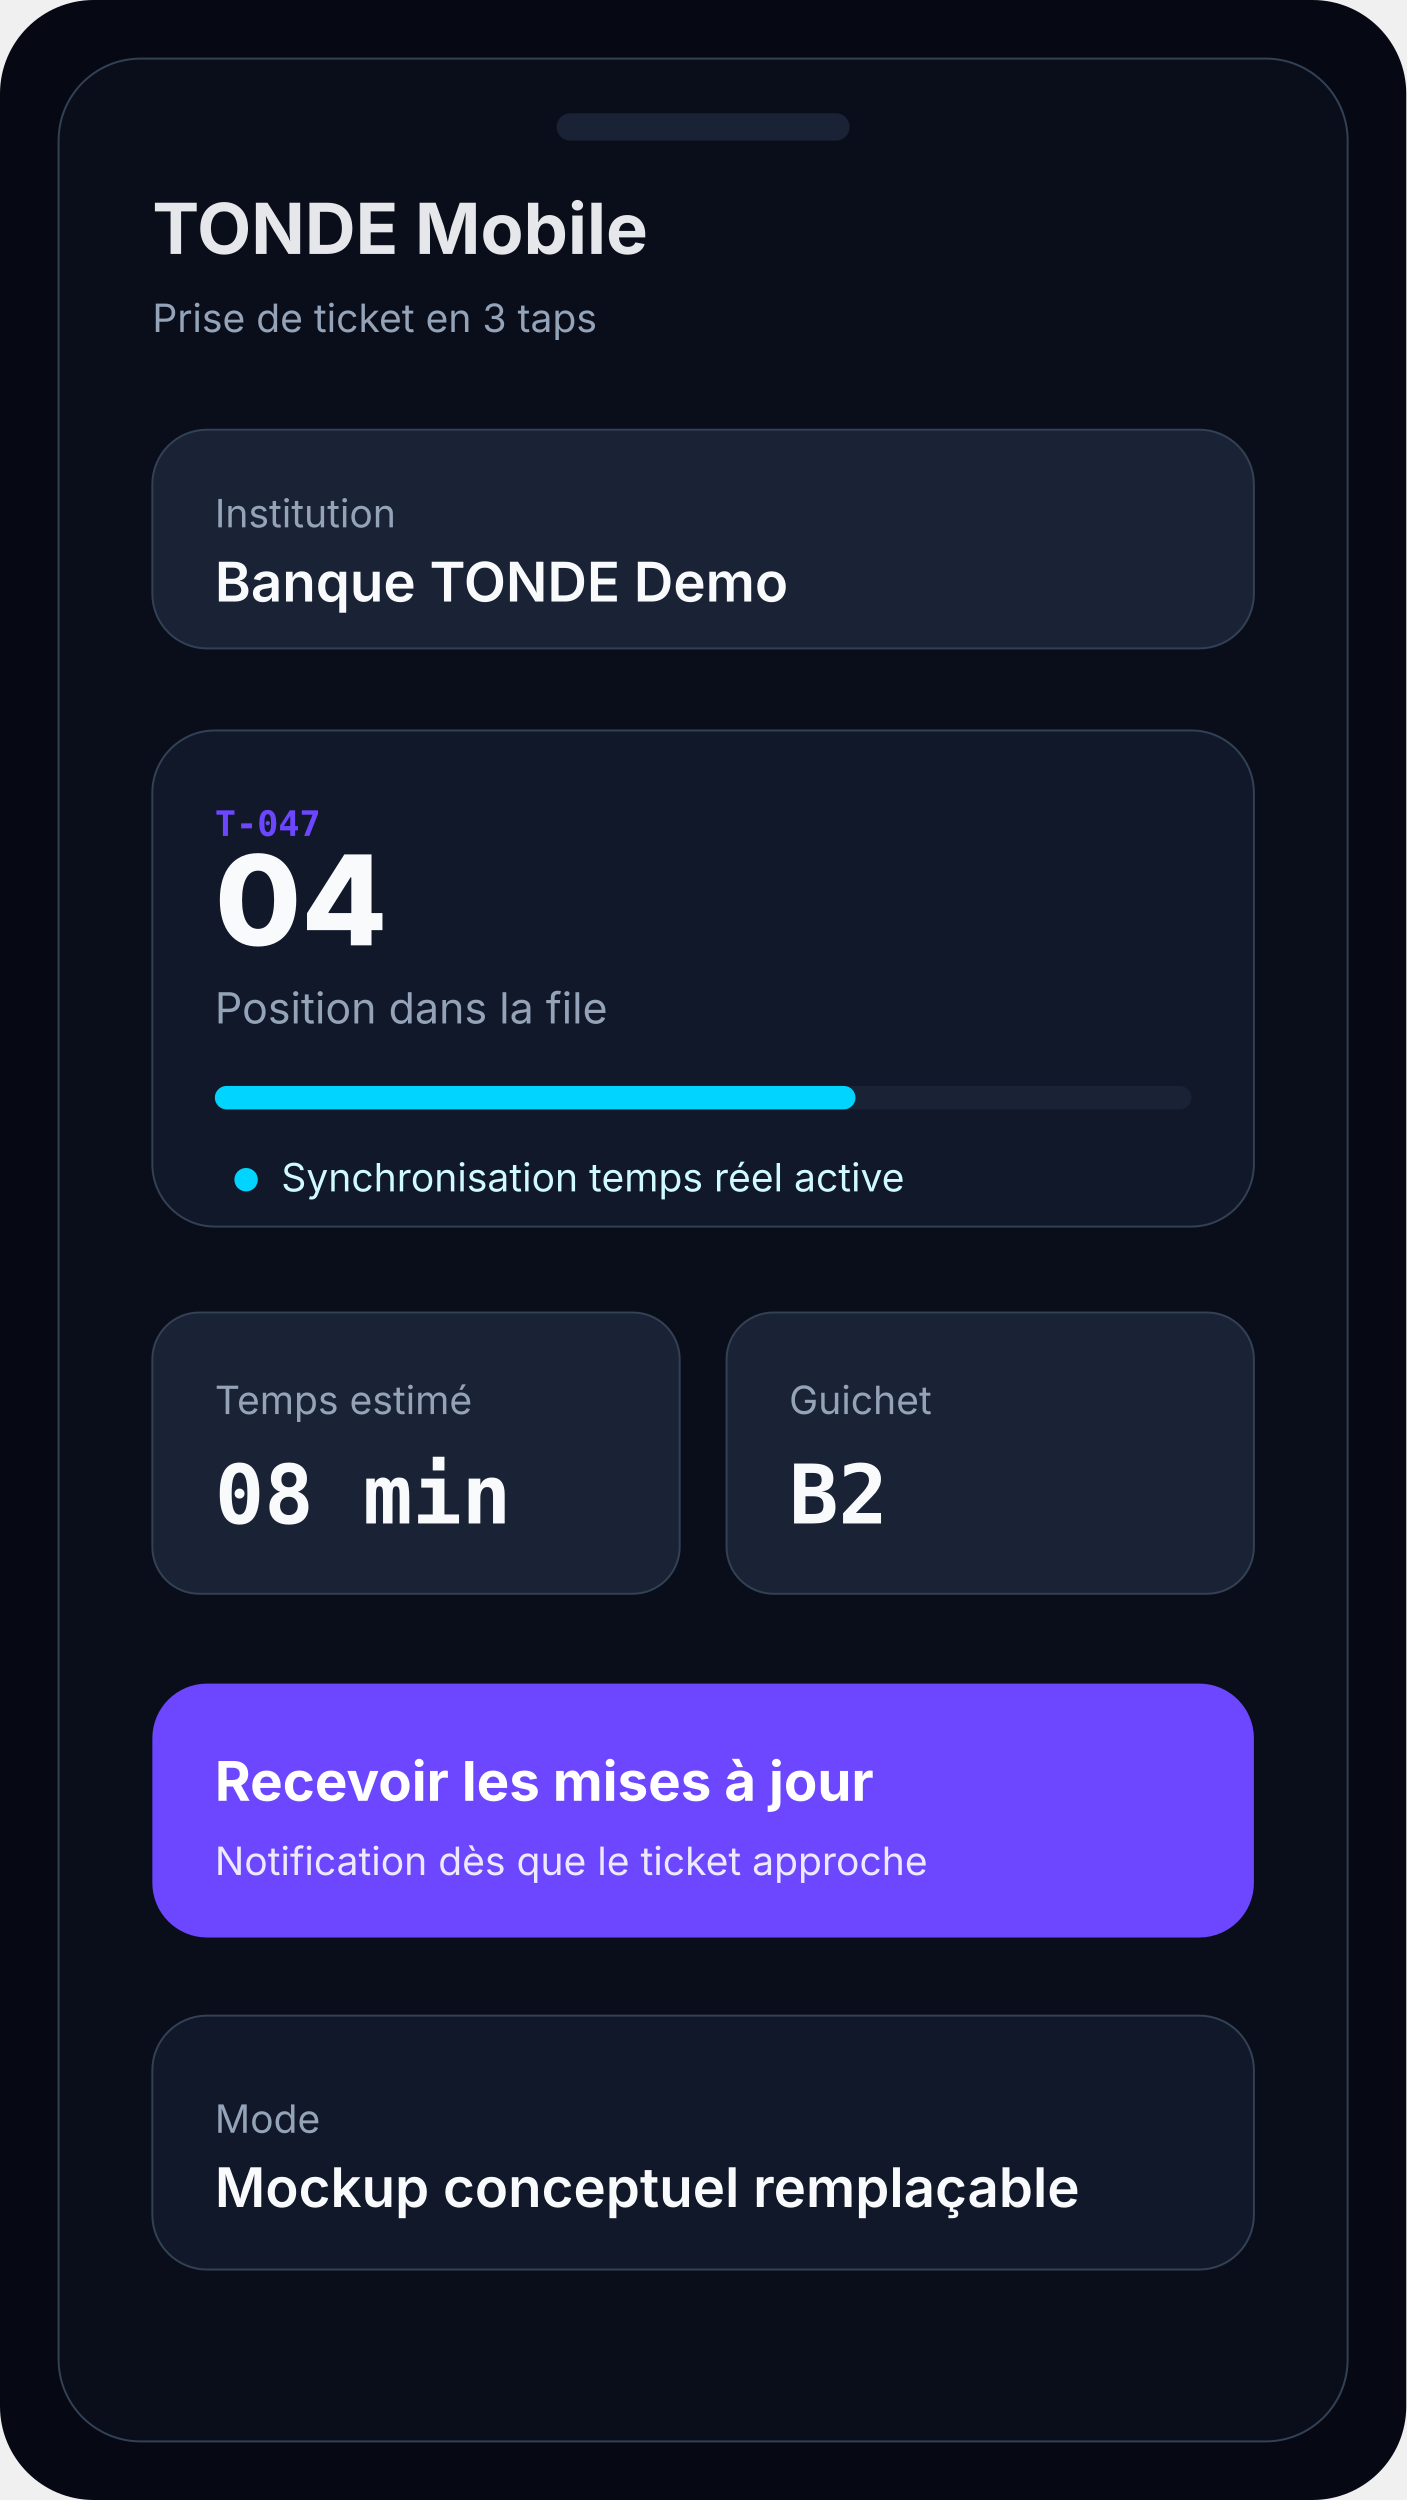
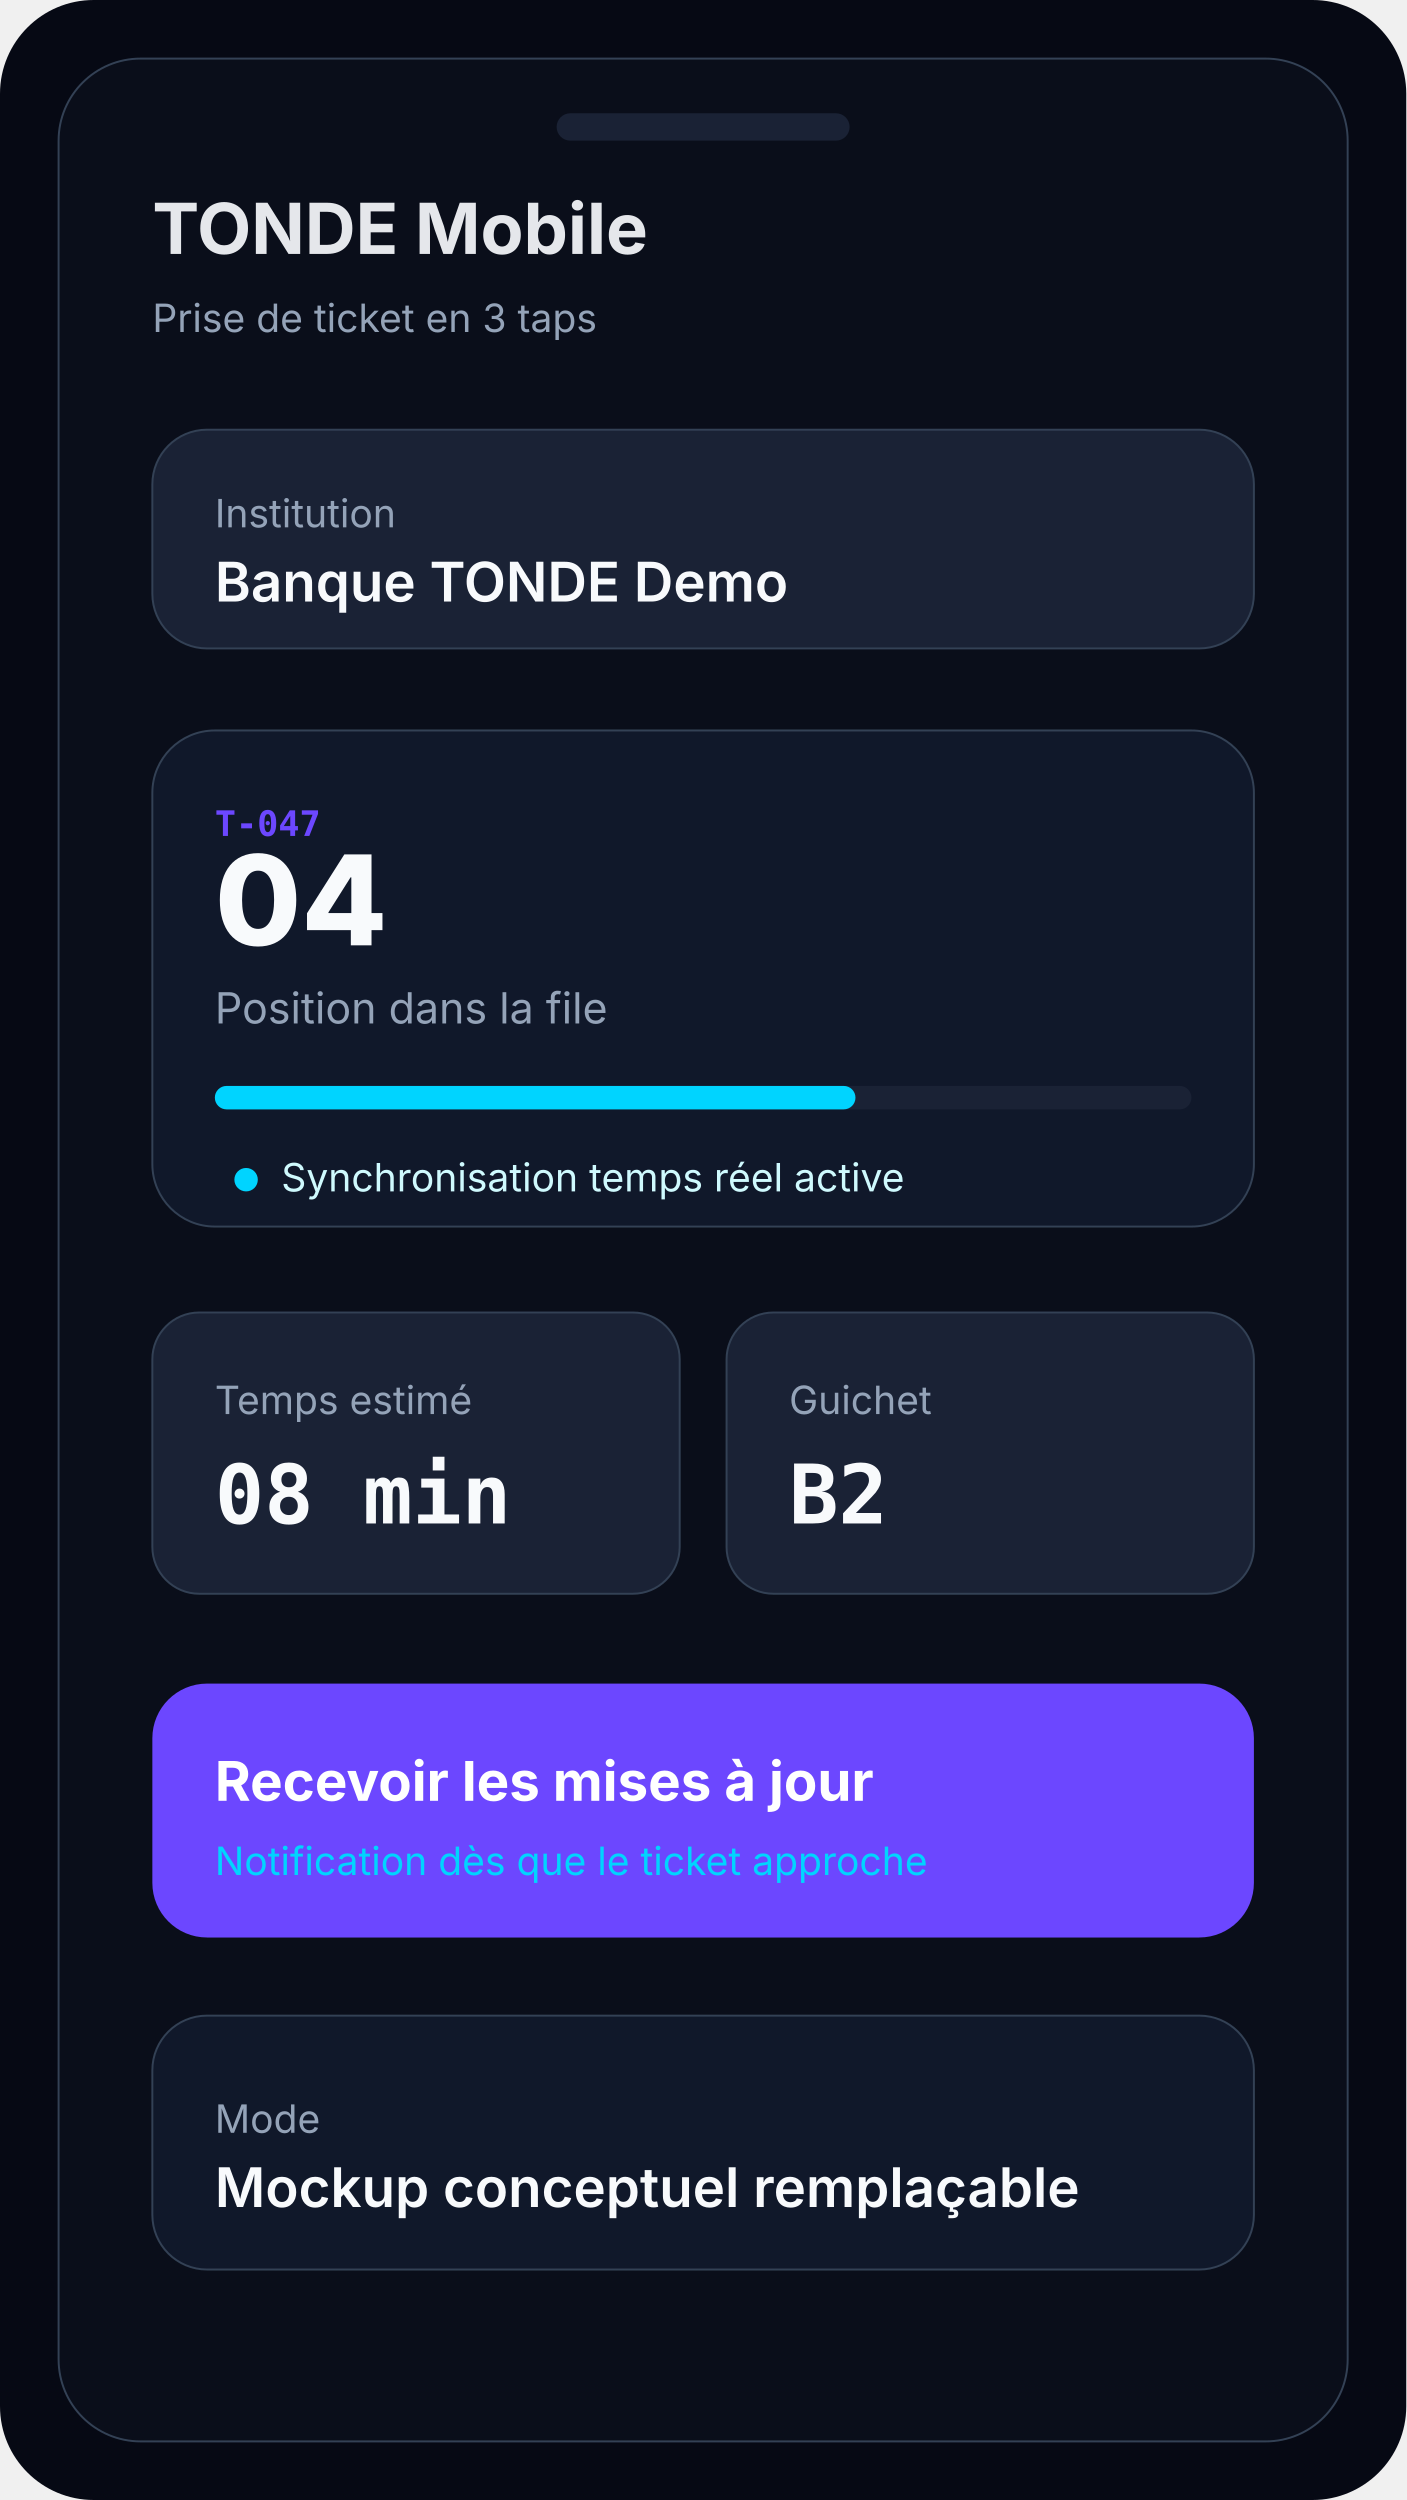
<svg xmlns="http://www.w3.org/2000/svg" width="720" height="1280" viewBox="0 0 720 1280" fill="none">
  <rect width="720" height="1280" rx="48" fill="#060914" />
  <rect x="30" y="30" width="660" height="1220" rx="42" fill="#0A0E1A" stroke="#334155" />
  <rect x="285" y="58" width="150" height="14" rx="7" fill="#1A2235" />
  <text x="78" y="130" fill="#E5E7EB" font-family="Inter, Arial, sans-serif" font-size="36" font-weight="700">TONDE Mobile</text>
  <text x="78" y="170" fill="#94A3B8" font-family="Inter, Arial, sans-serif" font-size="20">Prise de ticket en 3 taps</text>
  <rect x="78" y="220" width="564" height="112" rx="28" fill="#1A2235" stroke="#334155" />
  <text x="110" y="270" fill="#94A3B8" font-family="Inter, Arial, sans-serif" font-size="20">Institution</text>
  <text x="110" y="308" fill="#F8FAFC" font-family="Inter, Arial, sans-serif" font-size="28" font-weight="600">Banque TONDE Demo</text>
  <rect x="78" y="374" width="564" height="254" rx="32" fill="#10182A" stroke="#334155" />
  <text x="110" y="428" fill="#6C47FF" font-family="JetBrains Mono, monospace" font-size="18" font-weight="700">T-047</text>
  <text x="110" y="484" fill="#F8FAFC" font-family="Inter, Arial, sans-serif" font-size="64" font-weight="800">04</text>
  <text x="110" y="524" fill="#94A3B8" font-family="Inter, Arial, sans-serif" font-size="22">Position dans la file</text>
  <rect x="110" y="556" width="500" height="12" rx="6" fill="#1A2235" />
  <rect x="110" y="556" width="328" height="12" rx="6" fill="#00D4FF" />
  <circle cx="126" cy="604" r="6" fill="#00D4FF" />
  <text x="144" y="610" fill="#CFFAFE" font-family="Inter, Arial, sans-serif" font-size="20">Synchronisation temps réel active</text>
  <rect x="78" y="672" width="270" height="144" rx="24" fill="#1A2235" stroke="#334155" />
  <text x="110" y="724" fill="#94A3B8" font-family="Inter, Arial, sans-serif" font-size="20">Temps estimé</text>
  <text x="110" y="780" fill="#F8FAFC" font-family="JetBrains Mono, monospace" font-size="42" font-weight="700">08 min</text>
  <rect x="372" y="672" width="270" height="144" rx="24" fill="#1A2235" stroke="#334155" />
  <text x="404" y="724" fill="#94A3B8" font-family="Inter, Arial, sans-serif" font-size="20">Guichet</text>
  <text x="404" y="780" fill="#F8FAFC" font-family="JetBrains Mono, monospace" font-size="42" font-weight="700">B2</text>
  <rect x="78" y="862" width="564" height="130" rx="28" fill="#6C47FF" />
  <text x="110" y="922" fill="#FFFFFF" font-family="Inter, Arial, sans-serif" font-size="28" font-weight="700">Recevoir les mises à jour</text>
-   <text x="110" y="960" fill="#EDE9FE" font-family="Inter, Arial, sans-serif" font-size="20">Notification dès que le ticket approche</text>
+   <text x="110" y="960" fill="#00D4FF" font-family="Inter, Arial, sans-serif" font-size="20">Notification dès que le ticket approche</text>
  <rect x="78" y="1032" width="564" height="130" rx="28" fill="#10182A" stroke="#334155" />
  <text x="110" y="1092" fill="#94A3B8" font-family="Inter, Arial, sans-serif" font-size="20">Mode</text>
  <text x="110" y="1130" fill="#F8FAFC" font-family="Inter, Arial, sans-serif" font-size="28" font-weight="600">Mockup conceptuel remplaçable</text>
</svg>
